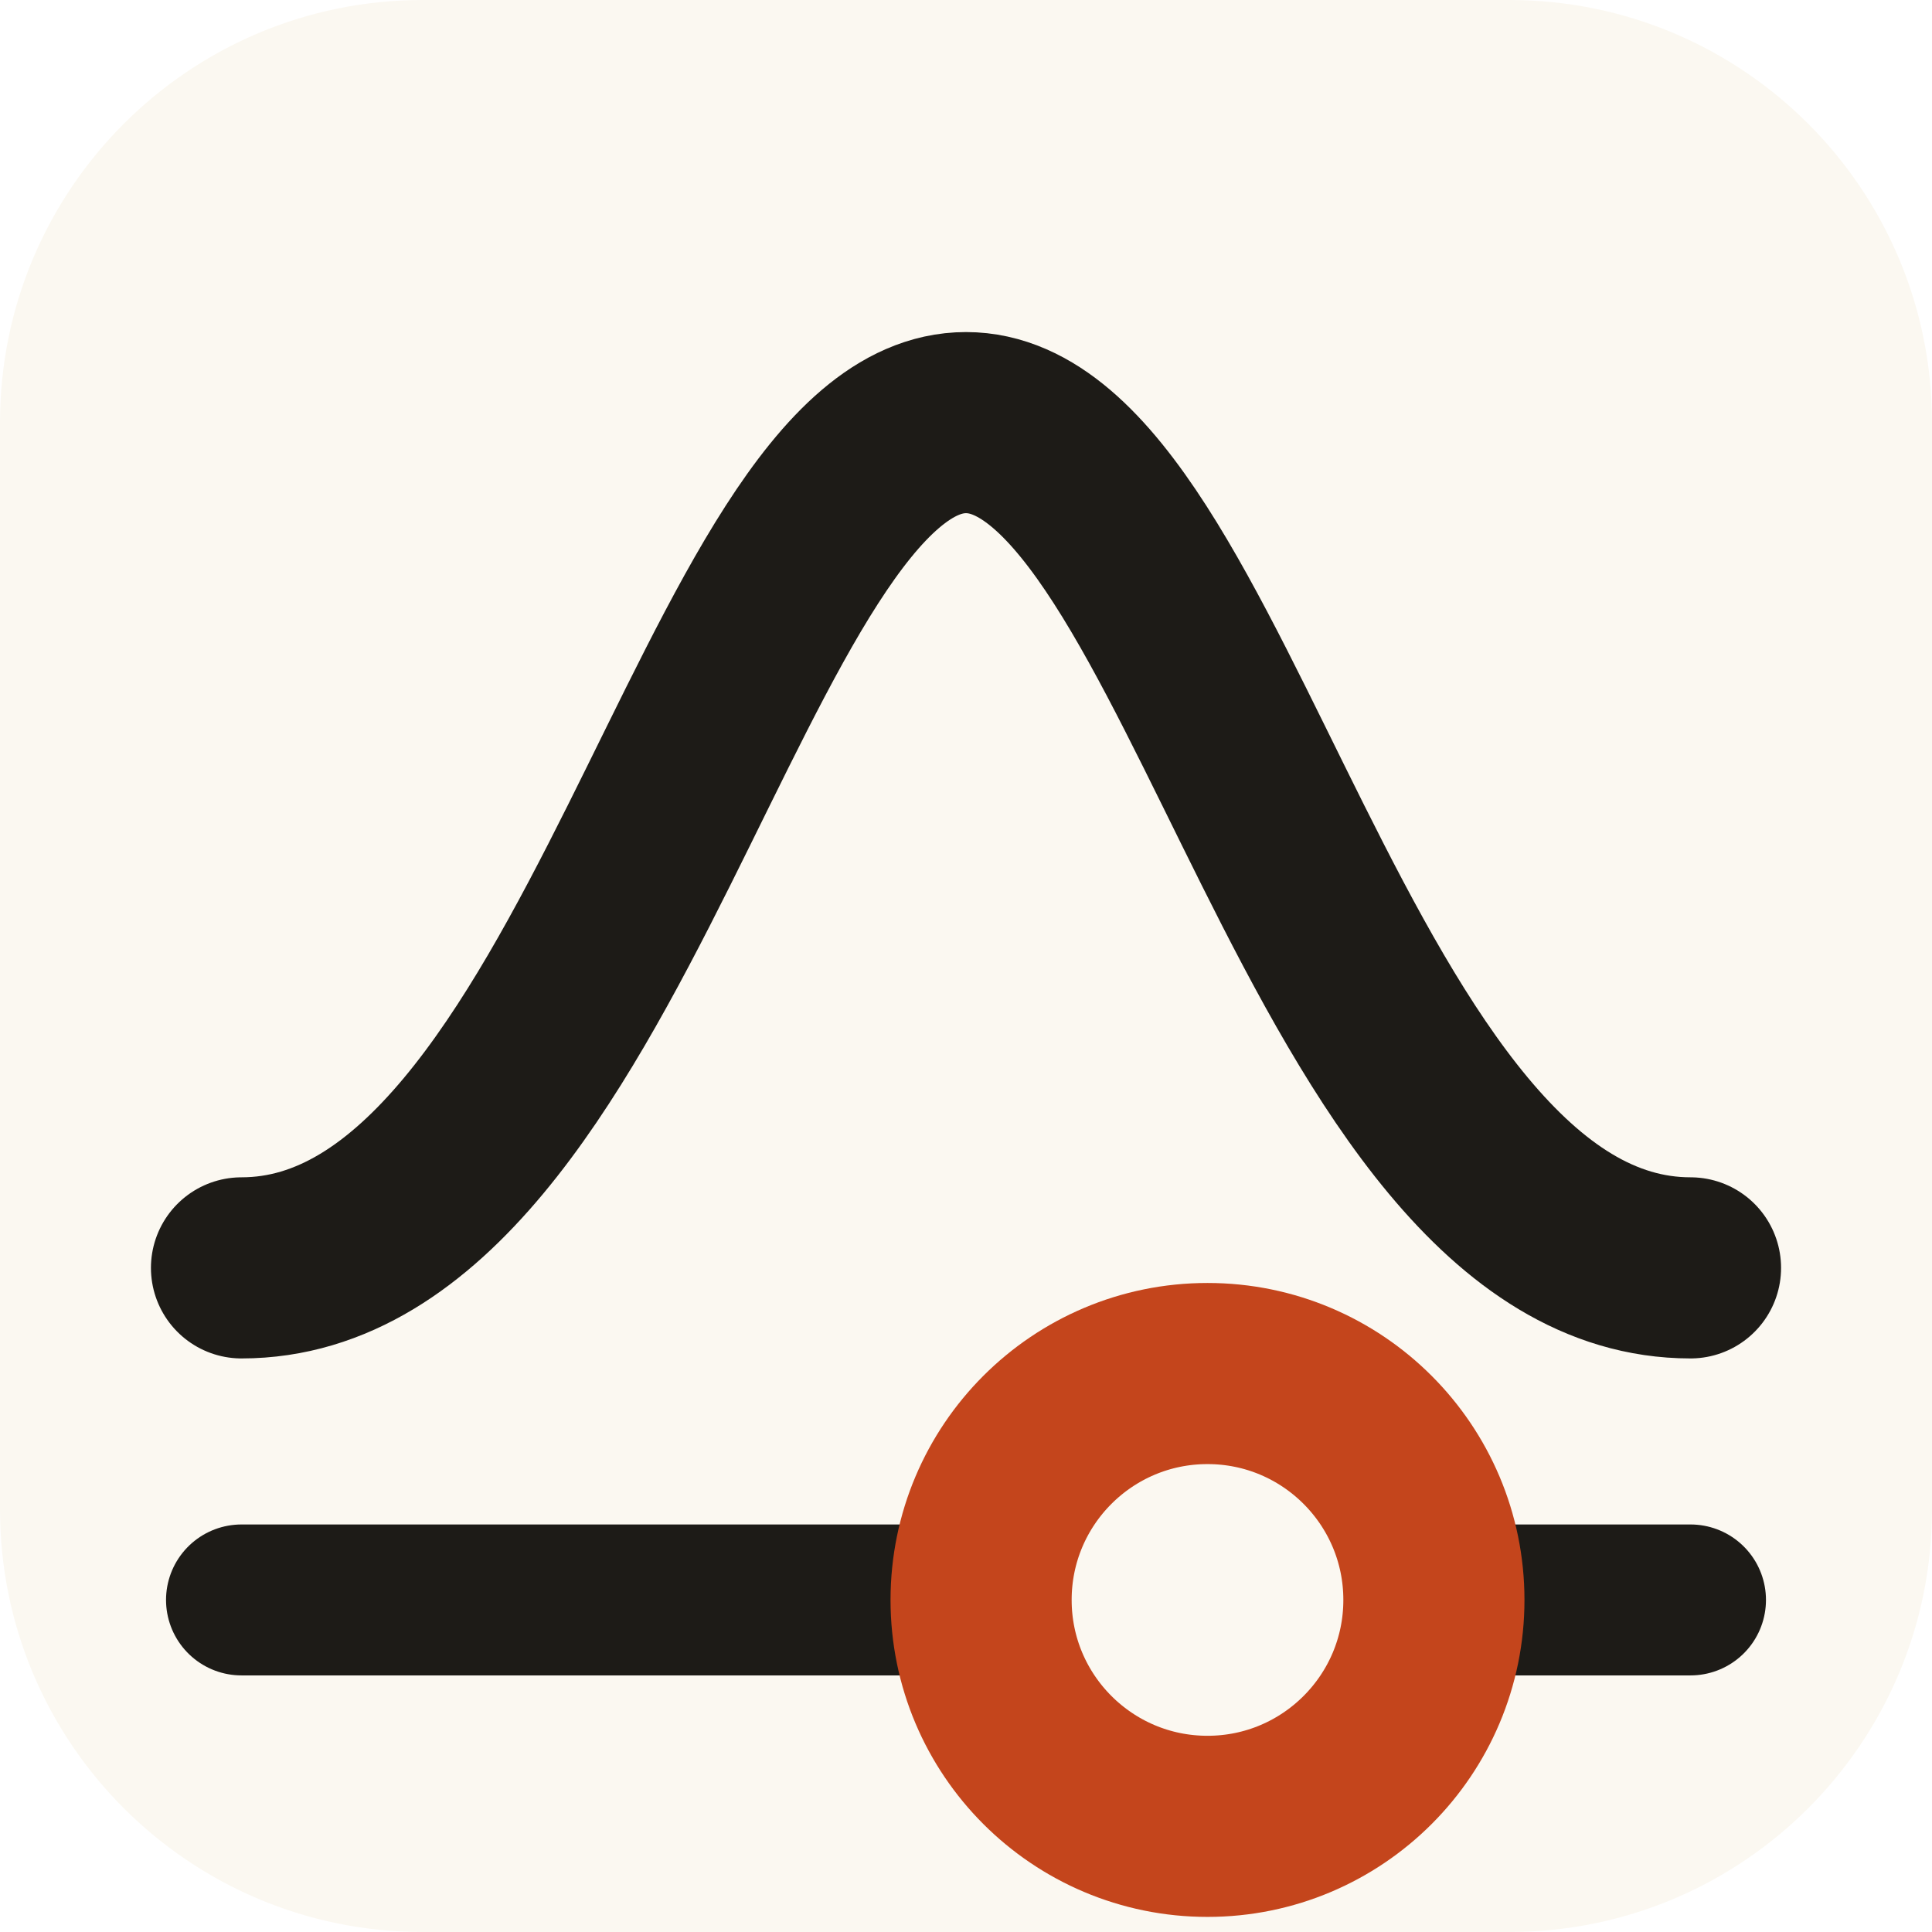
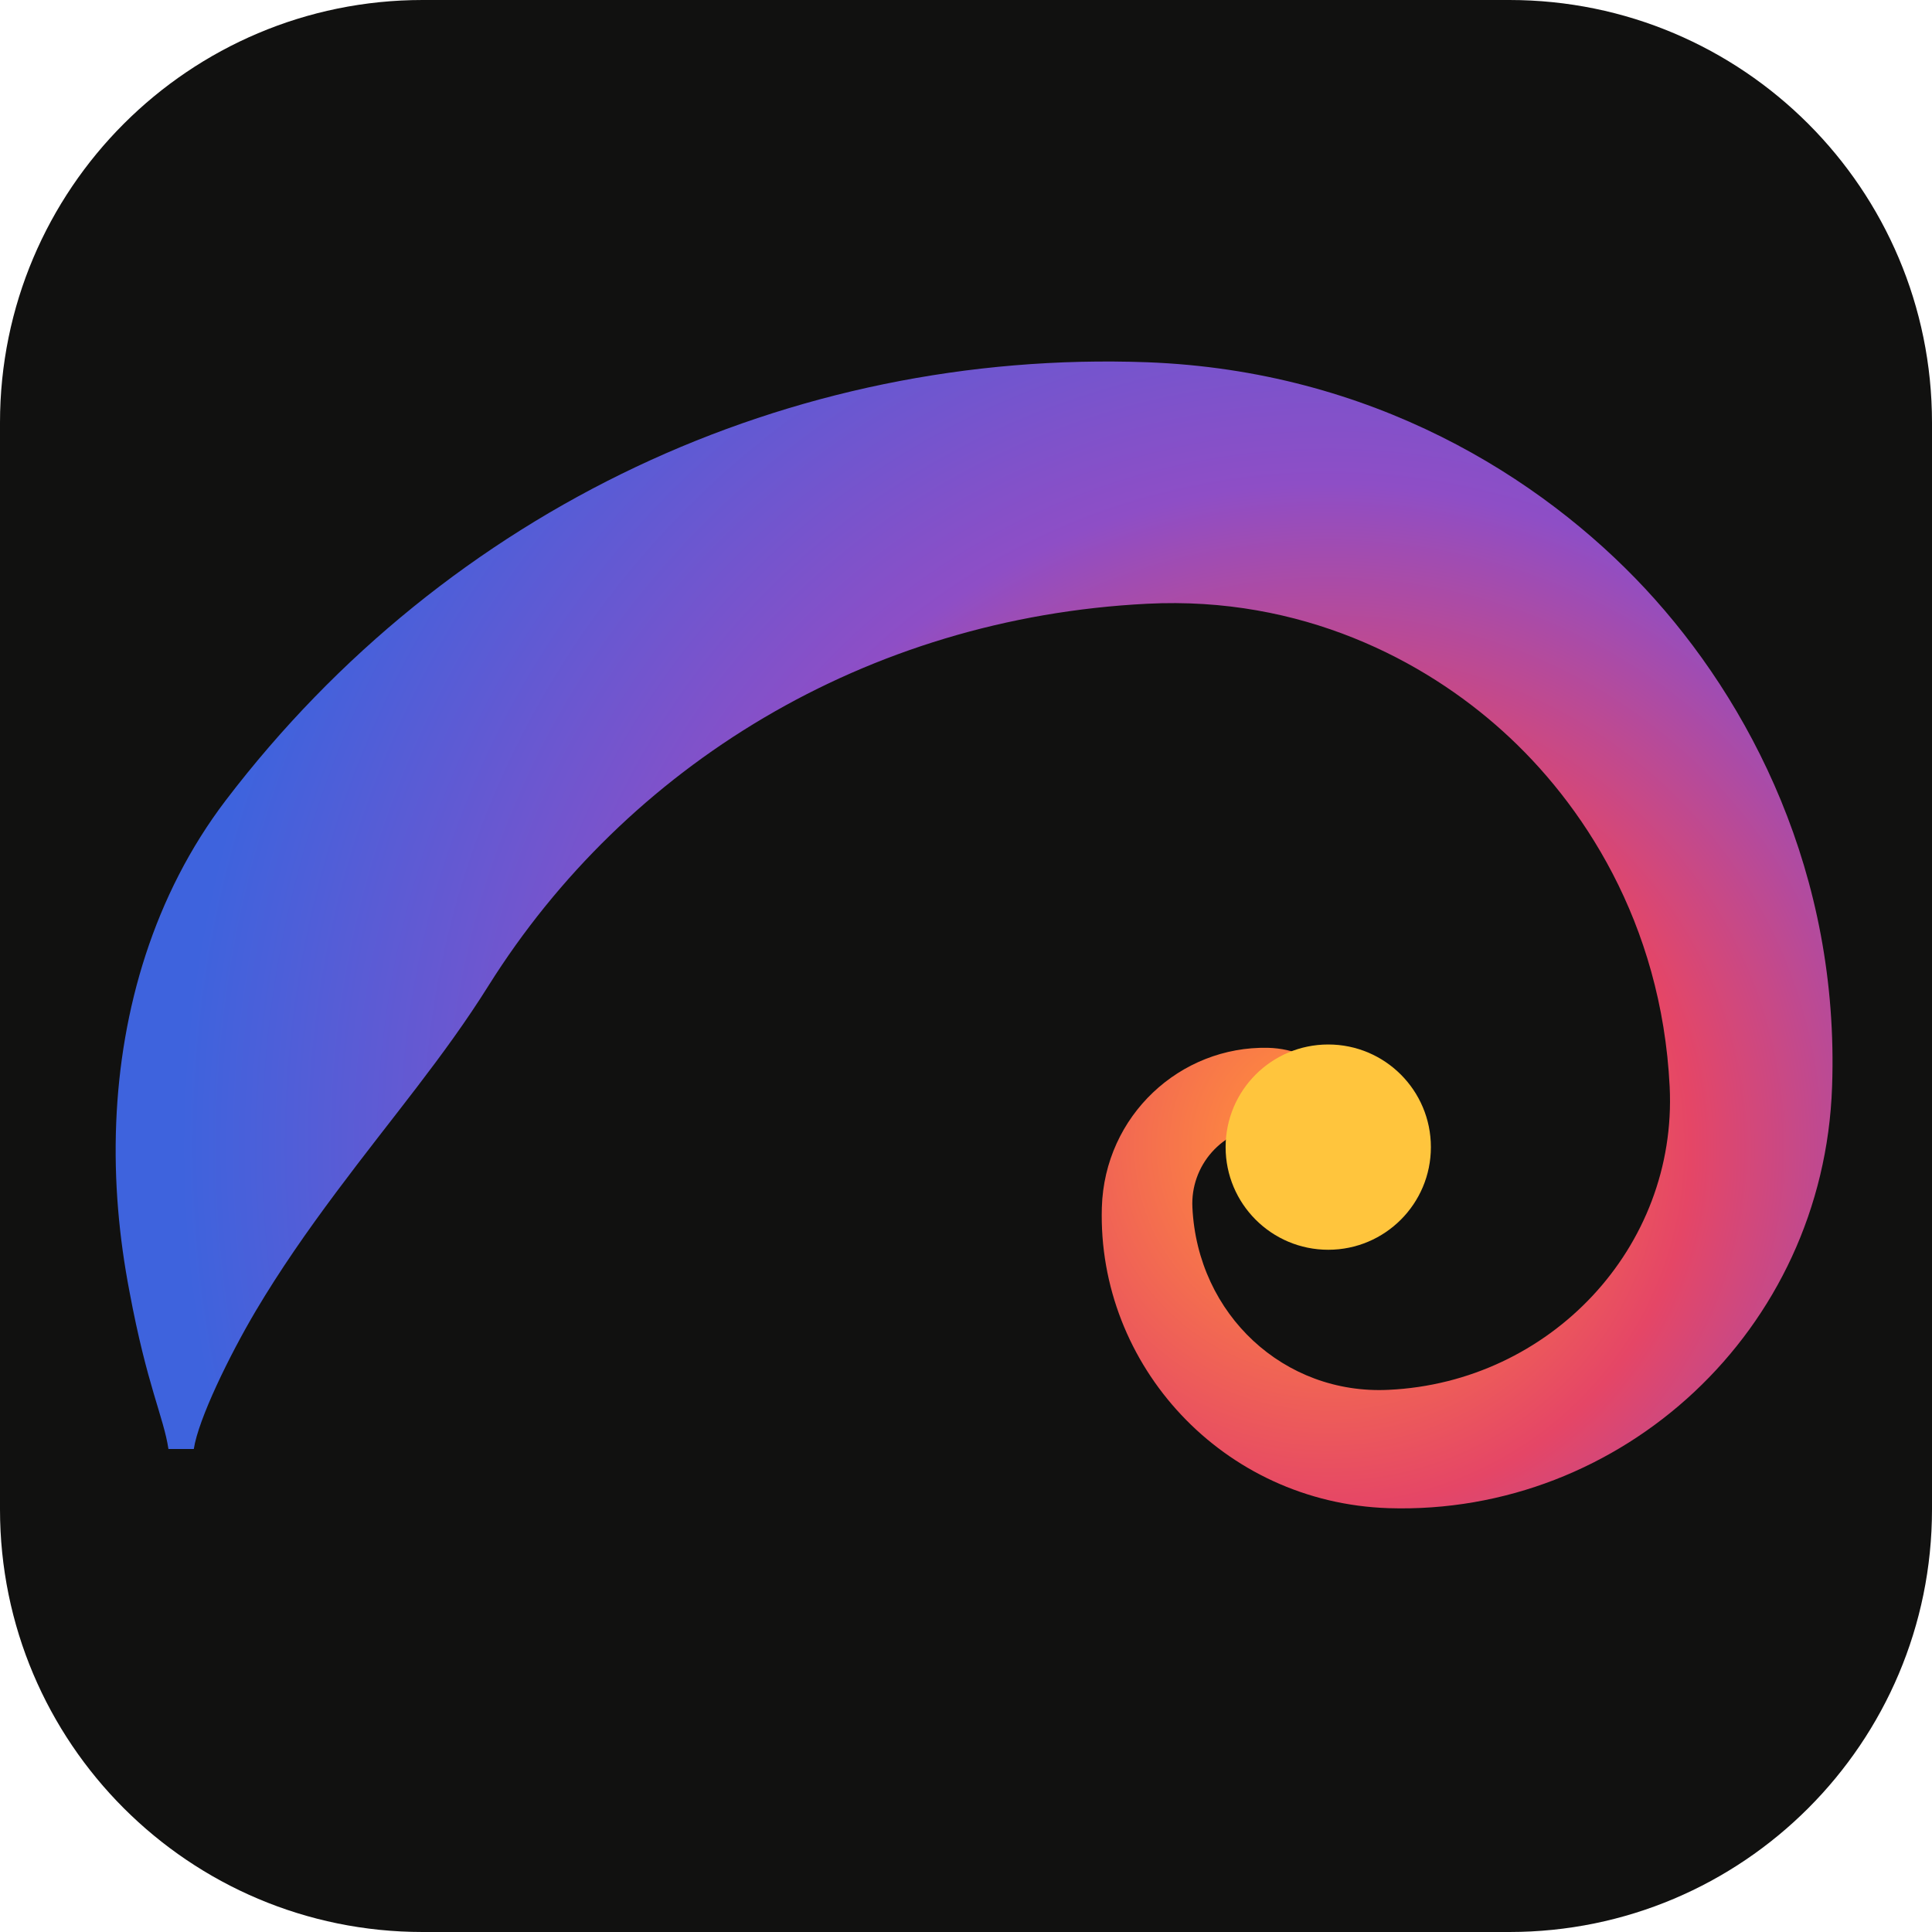
- <svg xmlns="http://www.w3.org/2000/svg" viewBox="0 0 32 32" fill="none">
-   <rect width="32" height="32" rx="7" fill="#FBF8F1" />
-   <path d="M4 21C10 21 12 7 16 7S22 21 28 21" stroke="#1D1B17" stroke-width="3" stroke-linecap="round" />
-   <path d="M4 26.5H28" stroke="#1D1B17" stroke-width="2.5" stroke-linecap="round" />
-   <circle cx="20" cy="26.5" r="3.75" fill="#FBF8F1" stroke="#C4451C" stroke-width="3" />
+ <svg xmlns="http://www.w3.org/2000/svg" viewBox="0 0 64 64">
+   <defs>
+     <radialGradient id="g" cx="44" cy="38" r="40" gradientUnits="userSpaceOnUse">
+       <stop offset=".05" stop-color="#ff8b3e" />
+       <stop offset=".3" stop-color="#e54666" />
+       <stop offset=".55" stop-color="#8e4ec6" />
+       <stop offset=".95" stop-color="#3e63dd" />
+     </radialGradient>
+   </defs>
+   <rect width="64" height="64" rx="14" fill="#111110" />
+   <path d="M6.42 48C6.57 47.01 7.6 44.9 8.47 43.43C9.27 42.08 10.17 40.79 11.14 39.49C13.02 36.97 14.7 35.02 16.19 32.64C20.75 25.38 28.68 20.47 38 20C43.12 19.74 47.18 21.87 49.78 24.22C52.39 26.57 55.04 30.54 55.31 36C55.57 41.33 51.34 45.79 46 46.04C42.54 46.21 39.67 43.55 39.5 40C39.43 38.64 40.45 37.38 42 37.29C42.51 37.26 42.79 37.67 42.8 38.01L45.2 37.99C45.21 36.16 43.74 34.75 42 34.71C39.1 34.65 36.59 36.95 36.5 40C36.35 45.22 40.5 49.78 46 49.96C53.7 50.2 60.41 44.1 60.69 36C60.94 28.96 57.98 23.24 54.5 19.5C51.04 15.79 45.43 12.28 38 12C26.18 11.57 14.86 16.83 7.48 26.51C5.09 29.65 4 33.46 3.85 37.18C3.77 39.15 3.95 41.02 4.29 42.79C4.87 45.9 5.42 46.94 5.58 48Z" fill="url(#g)" />
+   <circle cx="44" cy="38" r="3.4" fill="#ffc53d" />
</svg>
